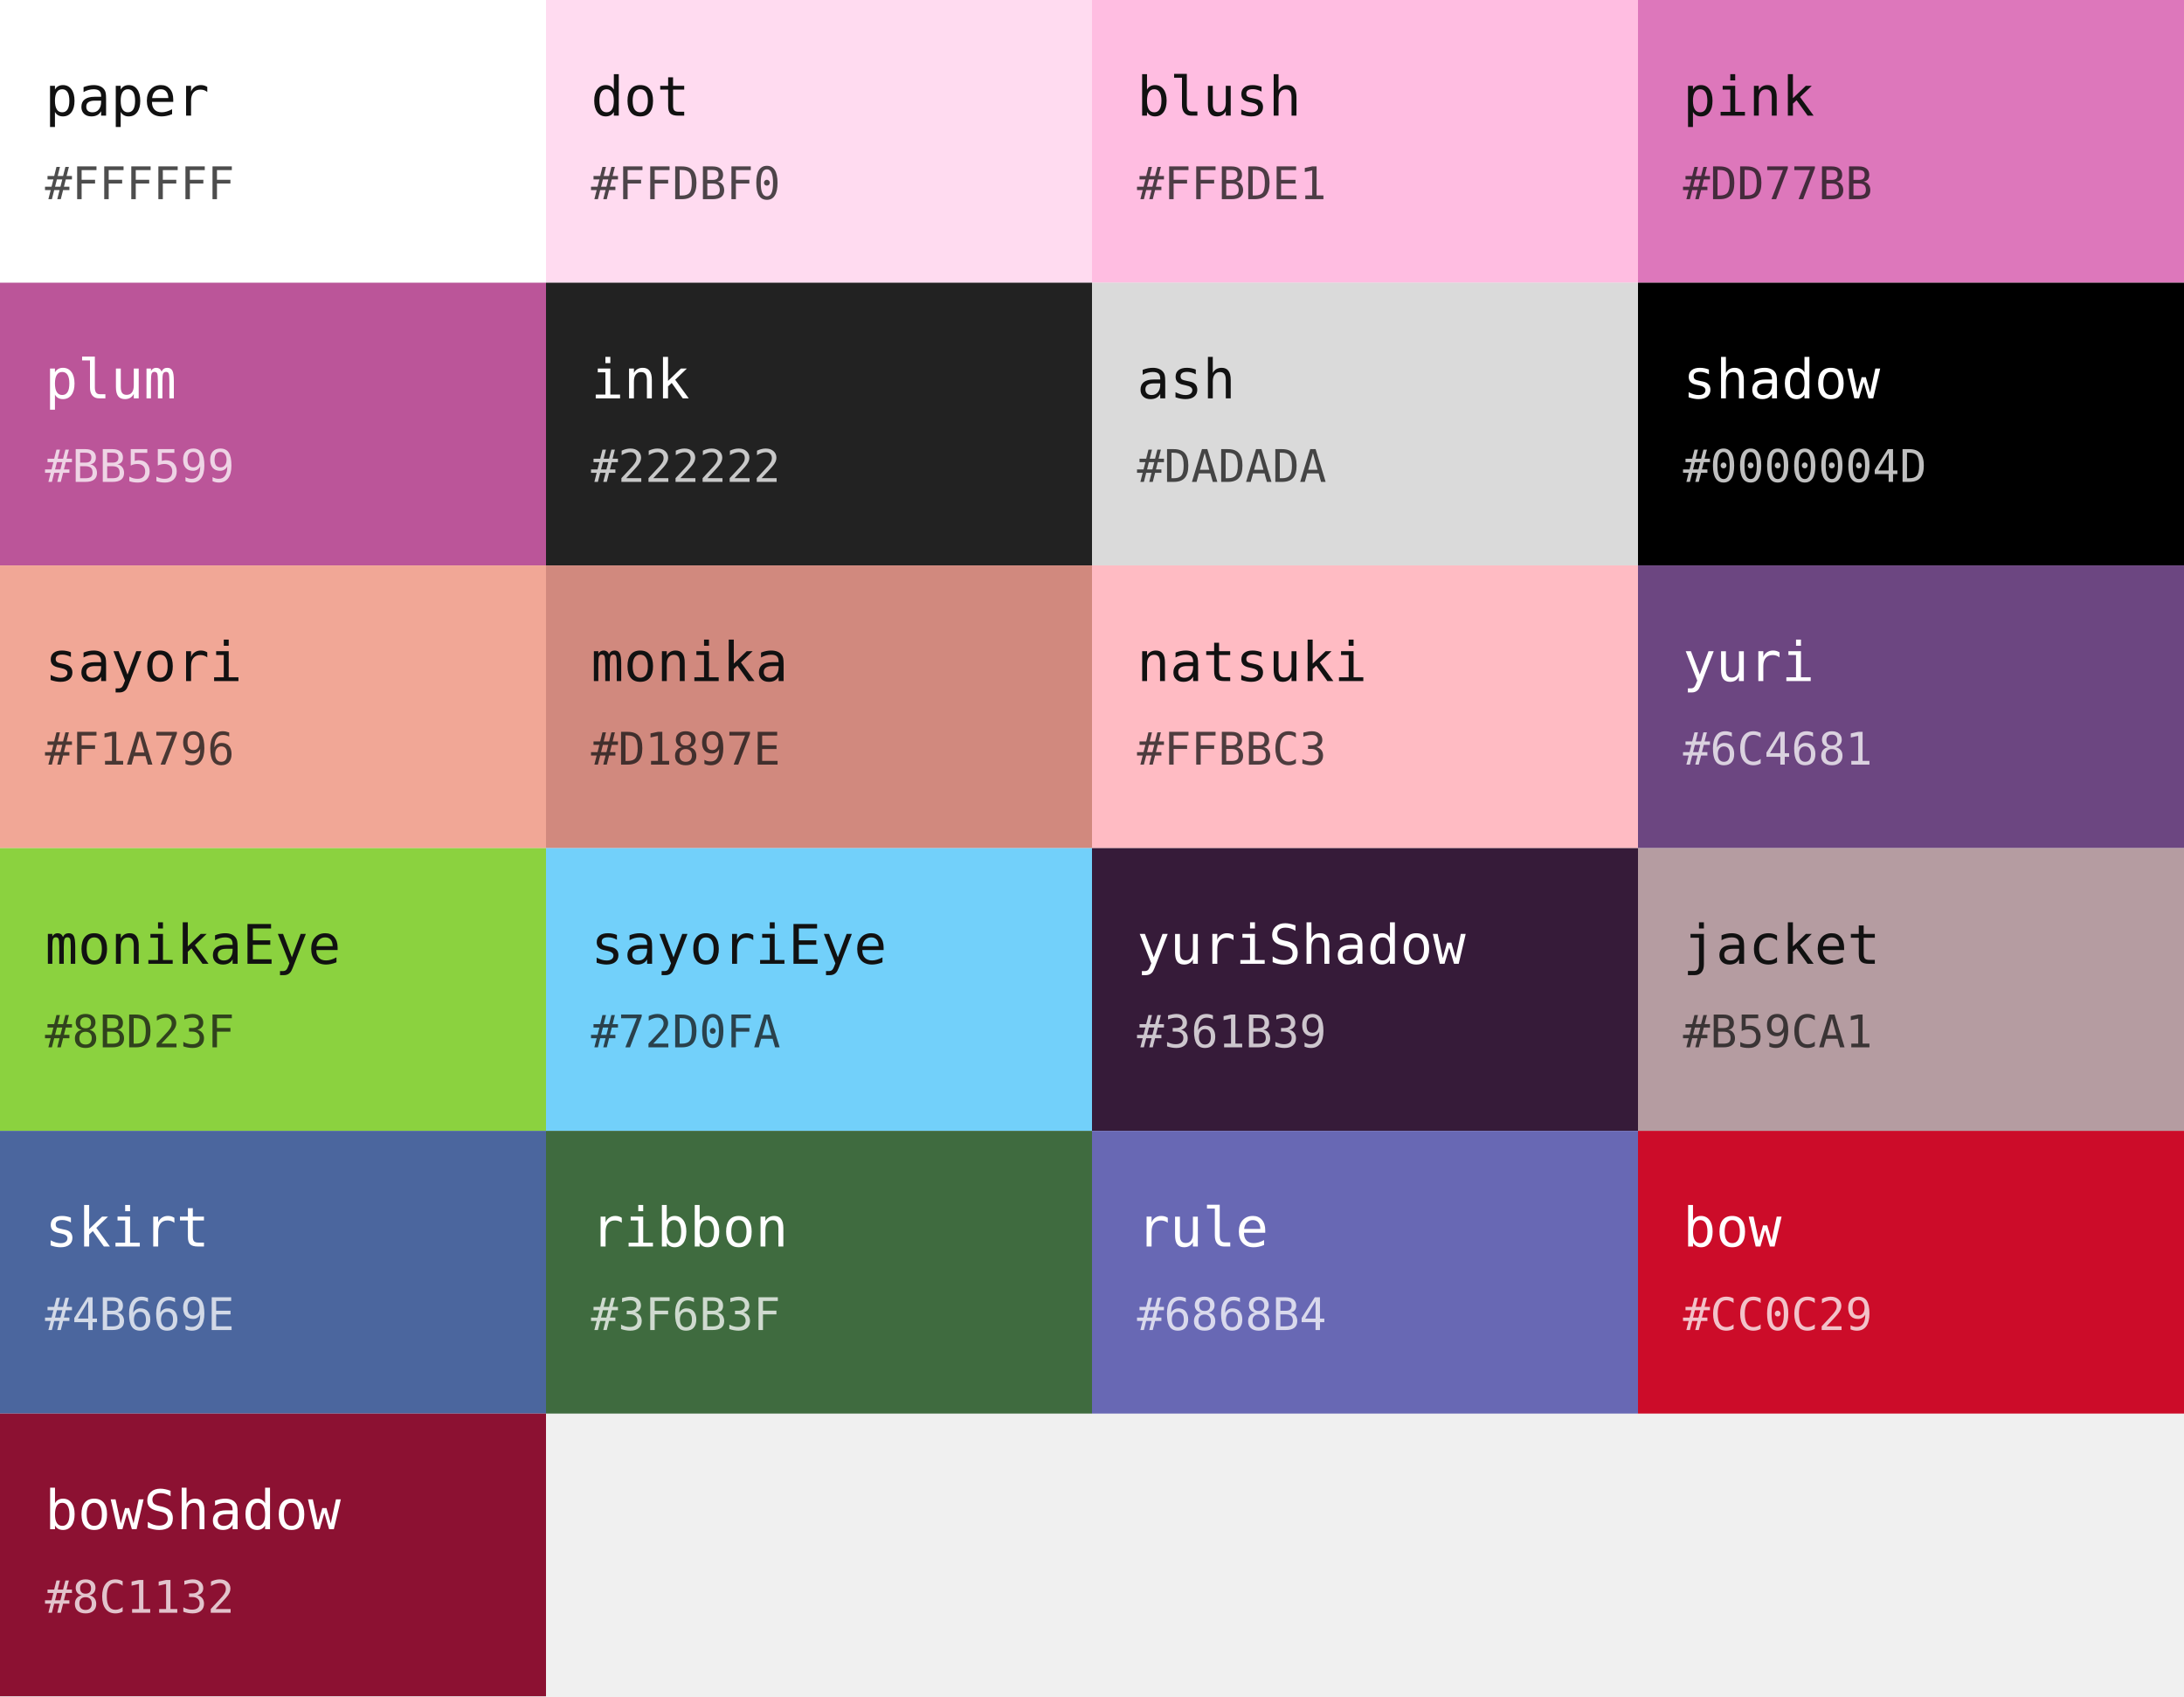
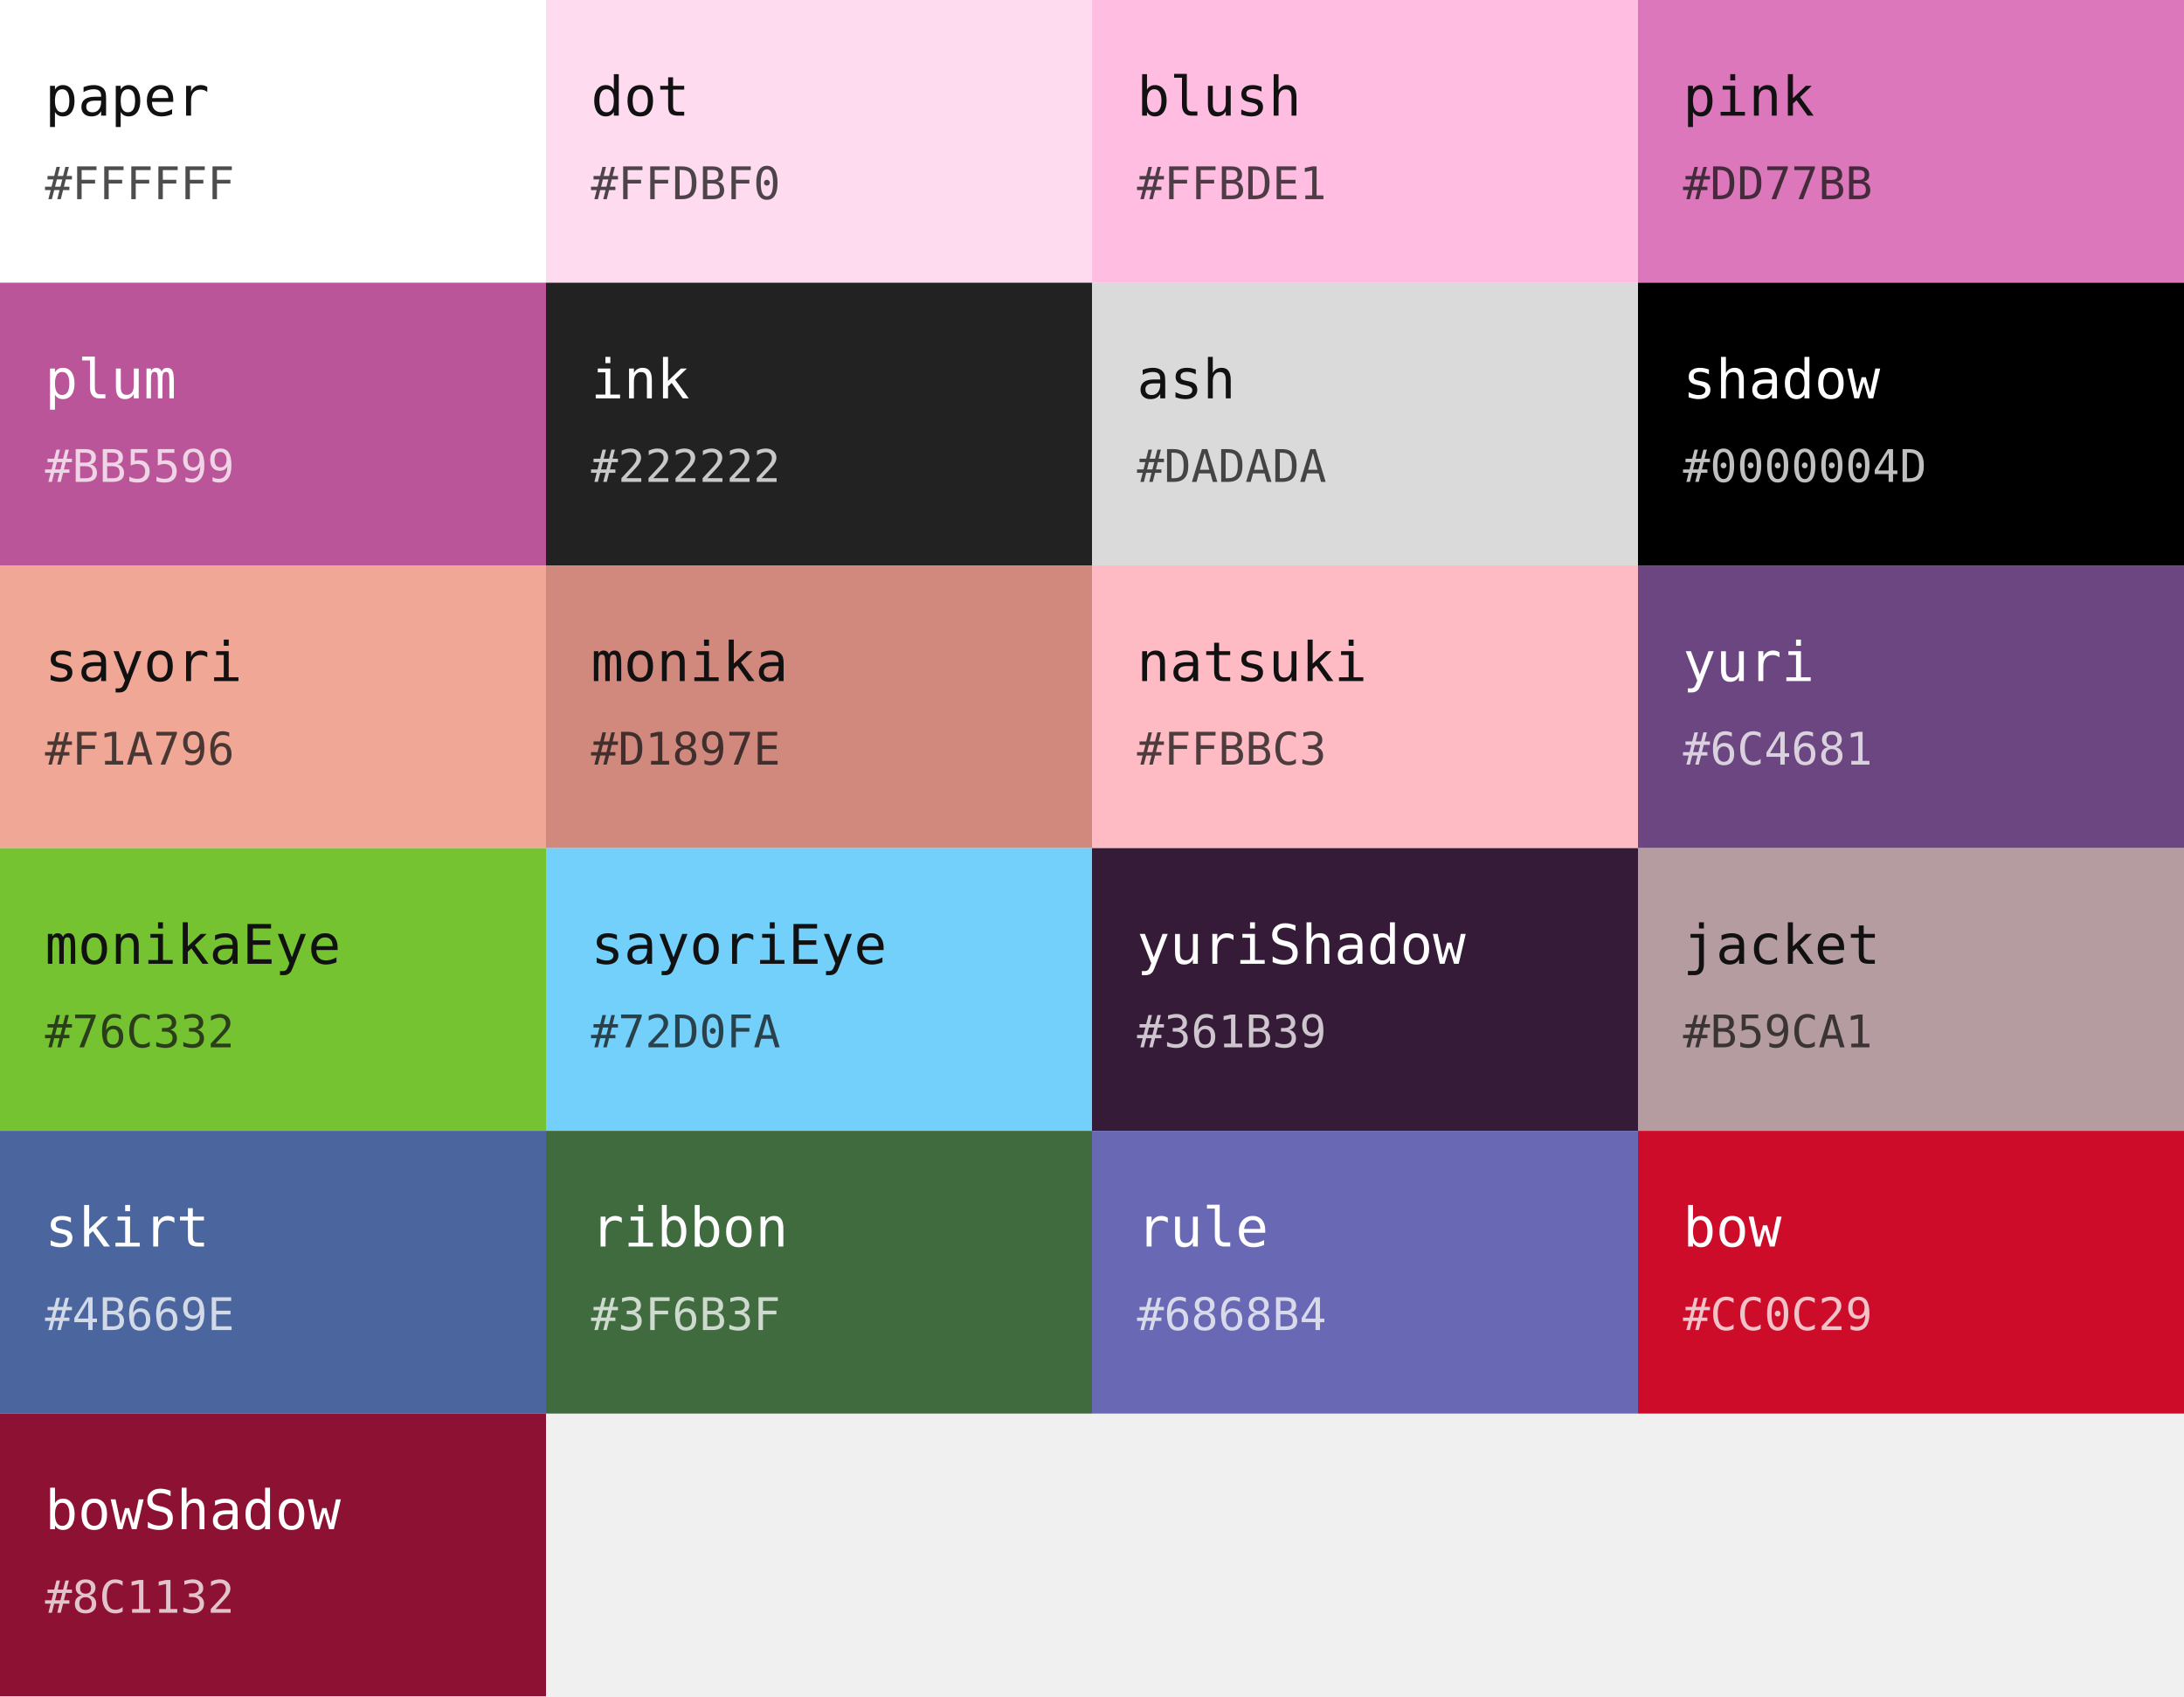
<svg xmlns="http://www.w3.org/2000/svg" width="680" height="528" viewBox="0 0 680 528" font-family="ui-monospace, monospace">
  <rect x="0" y="0" width="170" height="88" fill="#FFFFFF" />
  <text x="14" y="36" fill="#111111" font-size="17">paper</text>
  <text x="14" y="62" fill="#111111" font-size="14" opacity="0.75">#FFFFFF</text>
  <rect x="170" y="0" width="170" height="88" fill="#FFDBF0" />
  <text x="184" y="36" fill="#111111" font-size="17">dot</text>
  <text x="184" y="62" fill="#111111" font-size="14" opacity="0.75">#FFDBF0</text>
  <rect x="340" y="0" width="170" height="88" fill="#FFBDE1" />
  <text x="354" y="36" fill="#111111" font-size="17">blush</text>
  <text x="354" y="62" fill="#111111" font-size="14" opacity="0.75">#FFBDE1</text>
  <rect x="510" y="0" width="170" height="88" fill="#DD77BB" />
  <text x="524" y="36" fill="#111111" font-size="17">pink</text>
  <text x="524" y="62" fill="#111111" font-size="14" opacity="0.75">#DD77BB</text>
  <rect x="0" y="88" width="170" height="88" fill="#BB5599" />
  <text x="14" y="124" fill="#FFFFFF" font-size="17">plum</text>
  <text x="14" y="150" fill="#FFFFFF" font-size="14" opacity="0.75">#BB5599</text>
  <rect x="170" y="88" width="170" height="88" fill="#222222" />
  <text x="184" y="124" fill="#FFFFFF" font-size="17">ink</text>
  <text x="184" y="150" fill="#FFFFFF" font-size="14" opacity="0.75">#222222</text>
  <rect x="340" y="88" width="170" height="88" fill="#DADADA" />
  <text x="354" y="124" fill="#111111" font-size="17">ash</text>
  <text x="354" y="150" fill="#111111" font-size="14" opacity="0.75">#DADADA</text>
  <rect x="510" y="88" width="170" height="88" fill="#000000" />
  <text x="524" y="124" fill="#FFFFFF" font-size="17">shadow</text>
  <text x="524" y="150" fill="#FFFFFF" font-size="14" opacity="0.75">#0000004D</text>
  <rect x="0" y="176" width="170" height="88" fill="#F1A796" />
  <text x="14" y="212" fill="#111111" font-size="17">sayori</text>
  <text x="14" y="238" fill="#111111" font-size="14" opacity="0.75">#F1A796</text>
  <rect x="170" y="176" width="170" height="88" fill="#D1897E" />
  <text x="184" y="212" fill="#111111" font-size="17">monika</text>
  <text x="184" y="238" fill="#111111" font-size="14" opacity="0.75">#D1897E</text>
  <rect x="340" y="176" width="170" height="88" fill="#FFBBC3" />
  <text x="354" y="212" fill="#111111" font-size="17">natsuki</text>
  <text x="354" y="238" fill="#111111" font-size="14" opacity="0.75">#FFBBC3</text>
  <rect x="510" y="176" width="170" height="88" fill="#6C4681" />
  <text x="524" y="212" fill="#FFFFFF" font-size="17">yuri</text>
  <text x="524" y="238" fill="#FFFFFF" font-size="14" opacity="0.75">#6C4681</text>
-   <rect x="0" y="264" width="170" height="88" fill="#8BD23F" />
+   <rect x="0" y="264" width="170" height="88" fill="#76C332" />
  <text x="14" y="300" fill="#111111" font-size="17">monikaEye</text>
-   <text x="14" y="326" fill="#111111" font-size="14" opacity="0.75">#8BD23F</text>
+   <text x="14" y="326" fill="#111111" font-size="14" opacity="0.75">#76C332</text>
  <rect x="170" y="264" width="170" height="88" fill="#72D0FA" />
  <text x="184" y="300" fill="#111111" font-size="17">sayoriEye</text>
  <text x="184" y="326" fill="#111111" font-size="14" opacity="0.75">#72D0FA</text>
  <rect x="340" y="264" width="170" height="88" fill="#361B39" />
  <text x="354" y="300" fill="#FFFFFF" font-size="17">yuriShadow</text>
  <text x="354" y="326" fill="#FFFFFF" font-size="14" opacity="0.75">#361B39</text>
  <rect x="510" y="264" width="170" height="88" fill="#B59CA1" />
  <text x="524" y="300" fill="#111111" font-size="17">jacket</text>
  <text x="524" y="326" fill="#111111" font-size="14" opacity="0.75">#B59CA1</text>
  <rect x="0" y="352" width="170" height="88" fill="#4B669E" />
  <text x="14" y="388" fill="#FFFFFF" font-size="17">skirt</text>
  <text x="14" y="414" fill="#FFFFFF" font-size="14" opacity="0.75">#4B669E</text>
  <rect x="170" y="352" width="170" height="88" fill="#3F6B3F" />
  <text x="184" y="388" fill="#FFFFFF" font-size="17">ribbon</text>
  <text x="184" y="414" fill="#FFFFFF" font-size="14" opacity="0.75">#3F6B3F</text>
  <rect x="340" y="352" width="170" height="88" fill="#6868B4" />
  <text x="354" y="388" fill="#FFFFFF" font-size="17">rule</text>
  <text x="354" y="414" fill="#FFFFFF" font-size="14" opacity="0.75">#6868B4</text>
  <rect x="510" y="352" width="170" height="88" fill="#CC0C29" />
  <text x="524" y="388" fill="#FFFFFF" font-size="17">bow</text>
  <text x="524" y="414" fill="#FFFFFF" font-size="14" opacity="0.75">#CC0C29</text>
  <rect x="0" y="440" width="170" height="88" fill="#8C1132" />
  <text x="14" y="476" fill="#FFFFFF" font-size="17">bowShadow</text>
  <text x="14" y="502" fill="#FFFFFF" font-size="14" opacity="0.75">#8C1132</text>
</svg>
